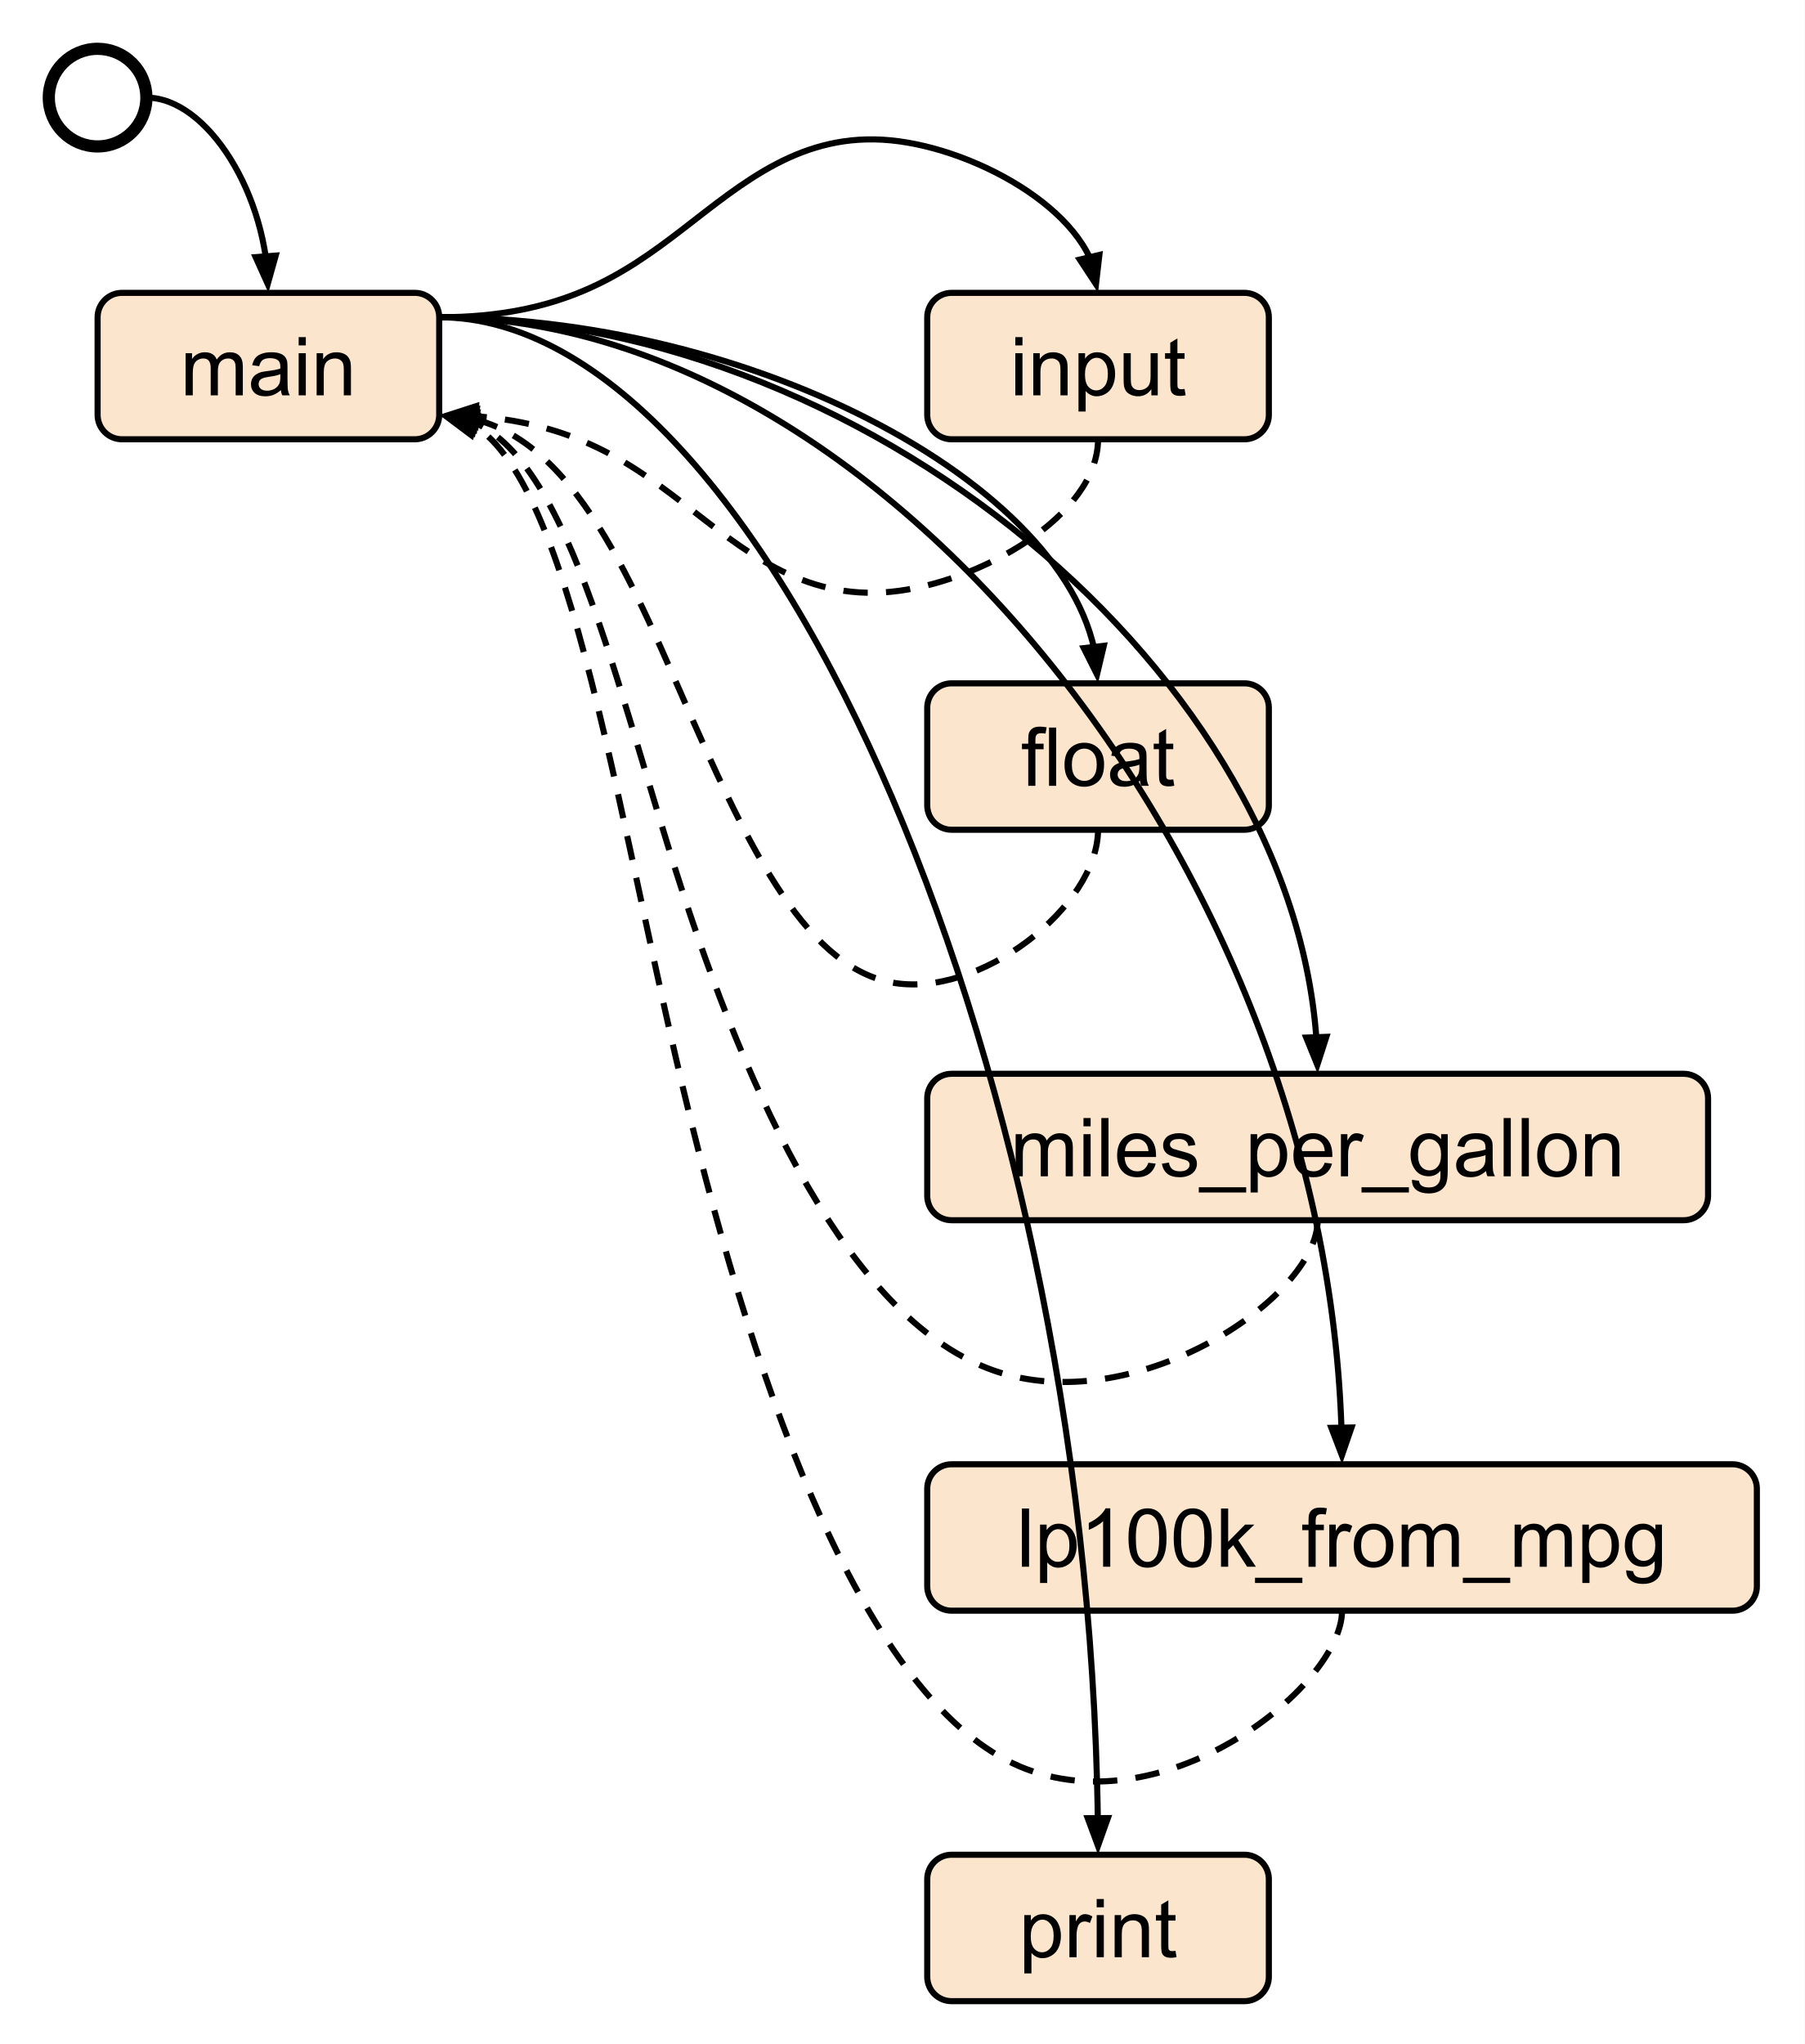
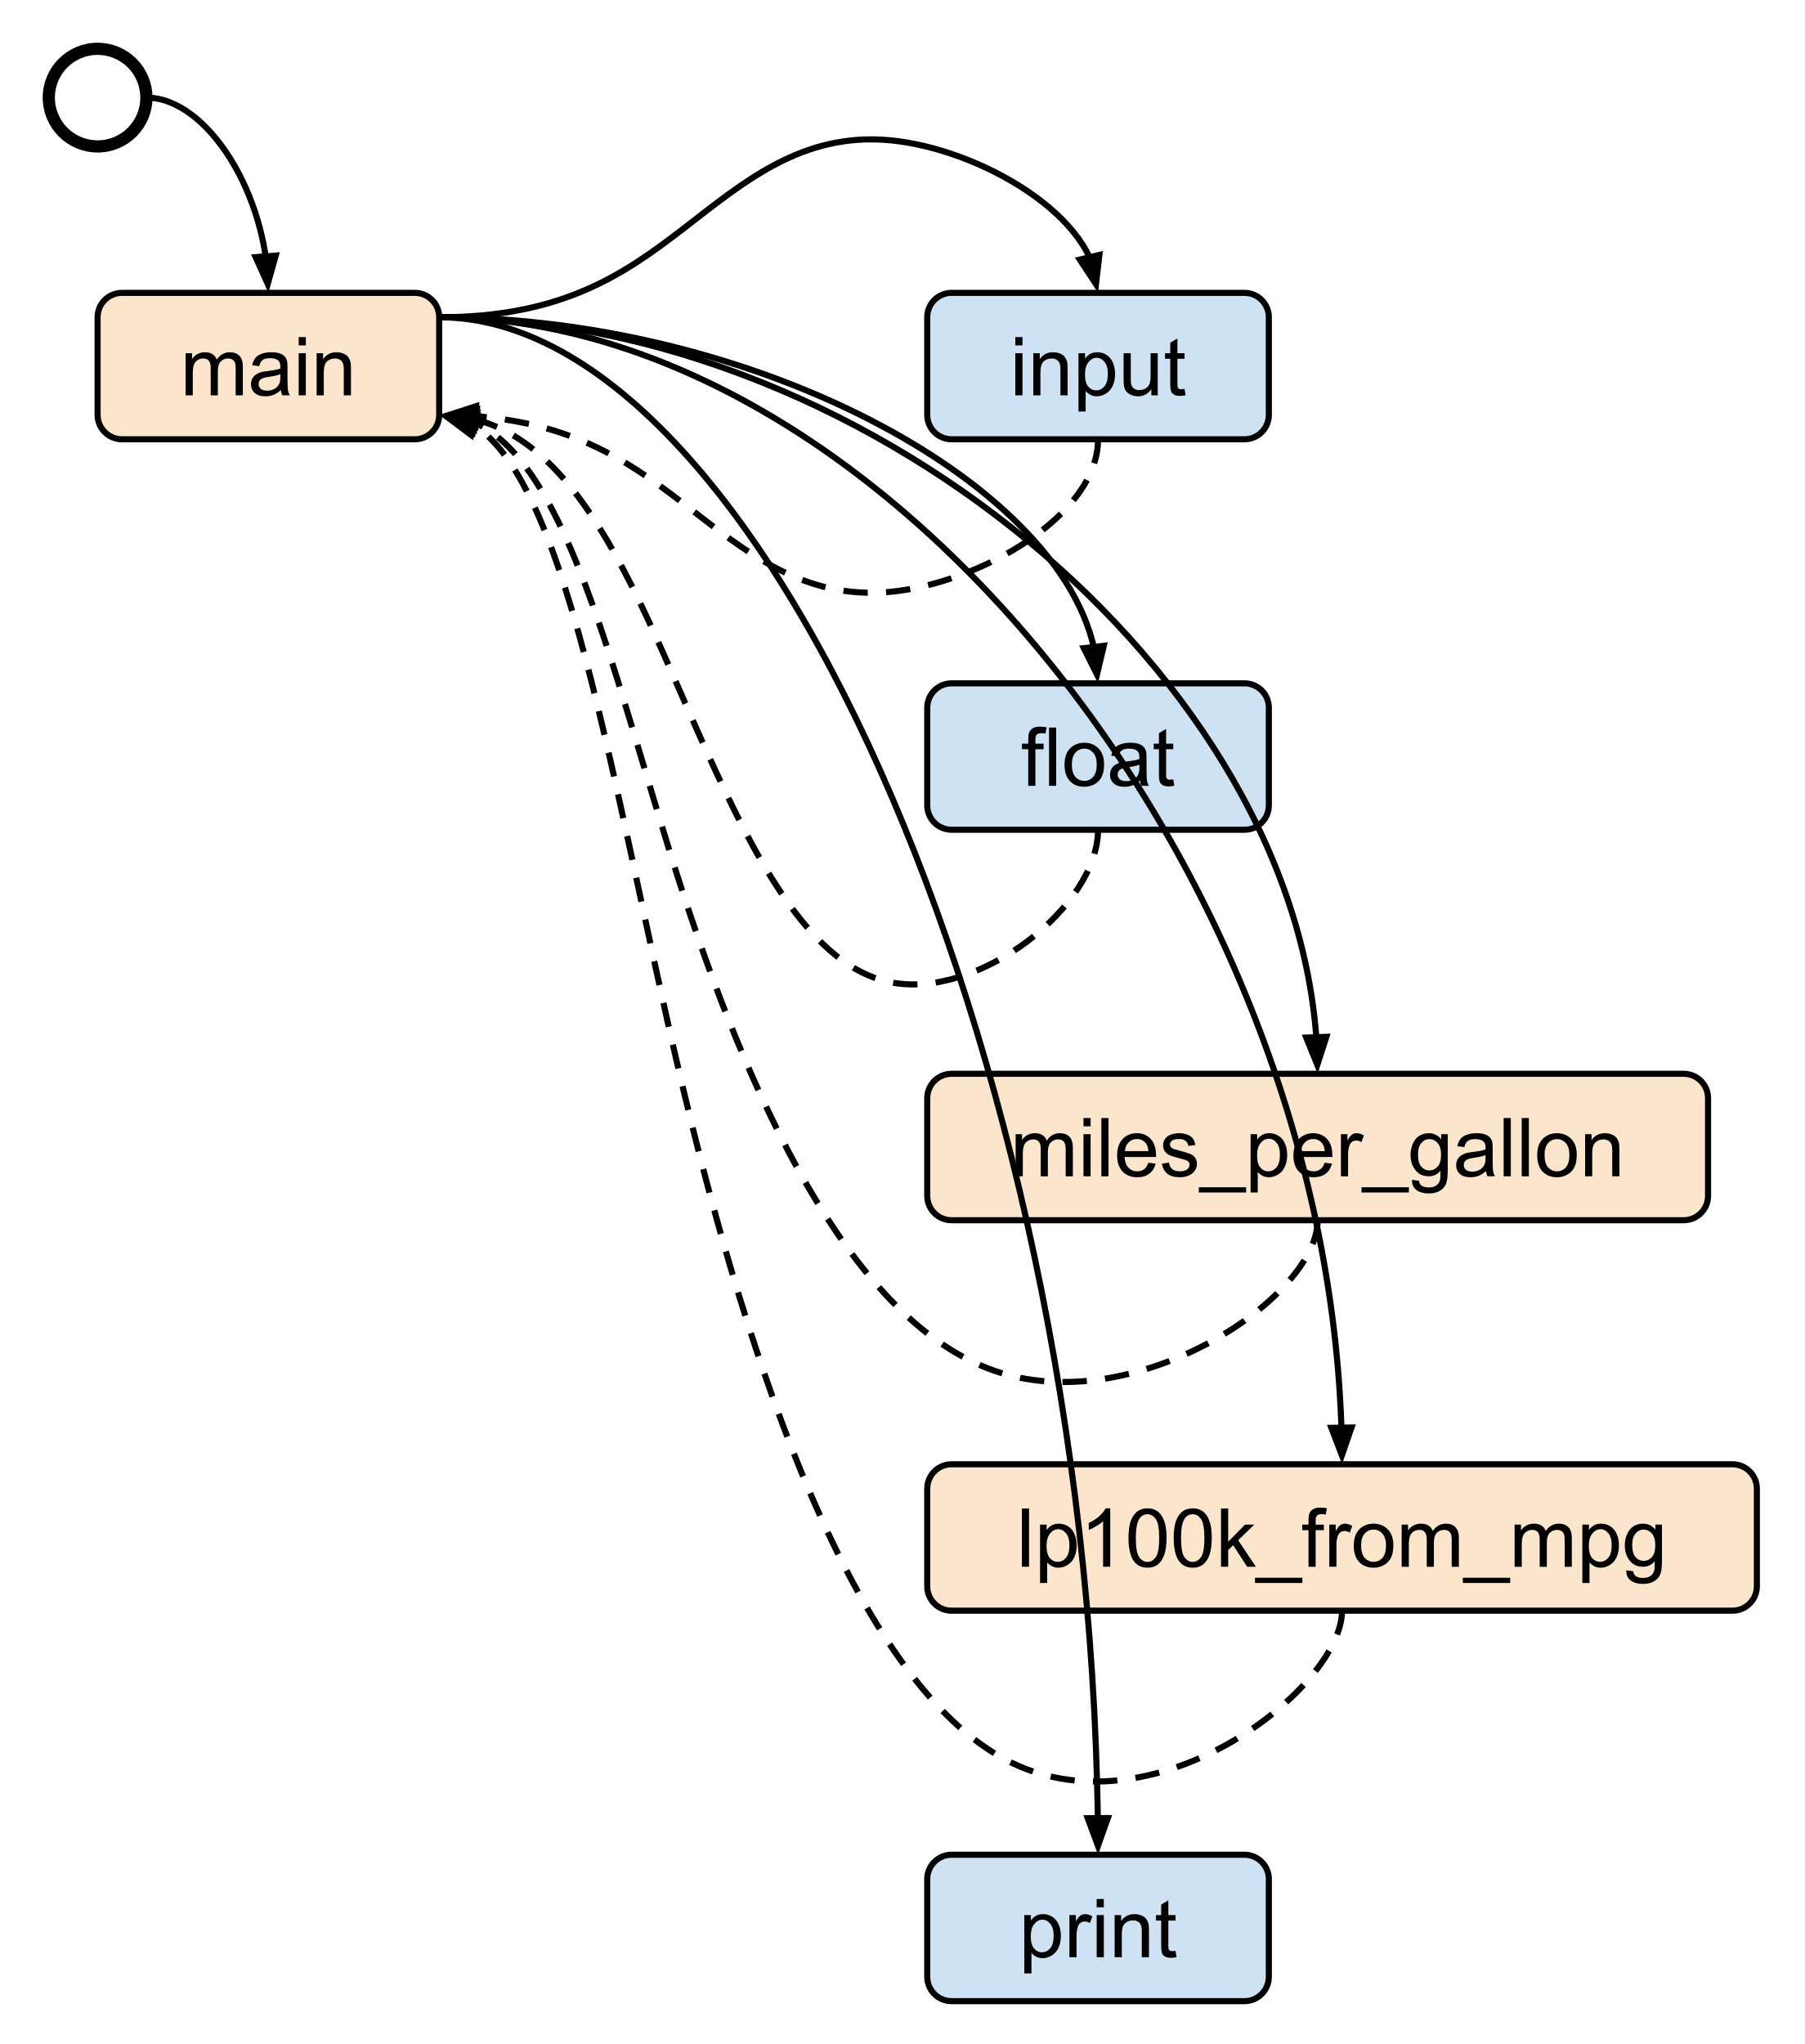
<svg xmlns="http://www.w3.org/2000/svg" version="1.1" viewBox="0.0 0.0 295.85 335.021" fill="none" stroke="none" stroke-linecap="square" stroke-miterlimit="10">
  <clipPath id="p.0">
    <path d="m0 0l295.85 0l0 335.021l-295.85 0l0 -335.021z" clip-rule="nonzero" />
  </clipPath>
  <g clip-path="url(#p.0)">
    <path fill="#ffffff" d="m0 0l295.85 0l0 335.021l-295.85 0z" fill-rule="evenodd" />
    <path fill="#000000" fill-opacity="0.0" d="m16.0 44l0 0c0 -2.209 1.791 -4 4 -4l48 0c1.061 0 2.078 0.421 2.828 1.172c0.75 0.75 1.172 1.768 1.172 2.828l0 16c0 2.209 -1.791 4 -4 4l-48 0c-2.209 0 -4 -1.791 -4 -4z" fill-rule="evenodd" />
    <path fill="#000000" fill-opacity="0.0" d="m16.0 60l0 0c0 -2.209 1.791 -4 4 -4l48 0c1.061 0 2.078 0.421 2.828 1.172c0.75 0.75 1.172 1.768 1.172 2.828l0 16c0 2.209 -1.791 4 -4 4l-48 0c-2.209 0 -4 -1.791 -4 -4z" fill-rule="evenodd" />
    <path fill="#fce5cd" d="m16.0 52l0 0c0 -2.209 1.791 -4 4 -4l48 0c1.061 0 2.078 0.421 2.828 1.172c0.75 0.75 1.172 1.768 1.172 2.828l0 16c0 2.209 -1.791 4 -4 4l-48 0c-2.209 0 -4 -1.791 -4 -4z" fill-rule="evenodd" />
    <path stroke="#000000" stroke-width="1.0" stroke-linejoin="round" stroke-linecap="butt" d="m16.0 52l0 0c0 -2.209 1.791 -4 4 -4l48 0c1.061 0 2.078 0.421 2.828 1.172c0.75 0.75 1.172 1.768 1.172 2.828l0 16c0 2.209 -1.791 4 -4 4l-48 0c-2.209 0 -4 -1.791 -4 -4z" fill-rule="evenodd" />
    <path fill="#000000" d="m30.431 64.8l0 -6.906l1.047 0l0 0.969q0.328 -0.516 0.859 -0.812q0.547 -0.312 1.234 -0.312q0.781 0 1.266 0.312q0.484 0.312 0.688 0.891q0.828 -1.203 2.141 -1.203q1.031 0 1.578 0.578q0.562 0.562 0.562 1.734l0 4.75l-1.172 0l0 -4.359q0 -0.703 -0.125 -1.0q-0.109 -0.312 -0.406 -0.5q-0.297 -0.188 -0.703 -0.188q-0.719 0 -1.203 0.484q-0.484 0.484 -0.484 1.547l0 4.016l-1.172 0l0 -4.484q0 -0.781 -0.297 -1.172q-0.281 -0.391 -0.922 -0.391q-0.5 0 -0.922 0.266q-0.422 0.25 -0.609 0.75q-0.188 0.5 -0.188 1.453l0 3.578l-1.172 0zm15.618 -0.859q-0.656 0.563 -1.266 0.797q-0.594 0.219 -1.281 0.219q-1.141 0 -1.75 -0.547q-0.609 -0.563 -0.609 -1.438q0 -0.5 0.219 -0.922q0.234 -0.422 0.609 -0.672q0.375 -0.25 0.844 -0.391q0.344 -0.078 1.047 -0.172q1.422 -0.172 2.094 -0.406q0 -0.234 0 -0.297q0 -0.719 -0.328 -1.016q-0.453 -0.391 -1.344 -0.391q-0.812 0 -1.219 0.297q-0.391 0.281 -0.578 1.016l-1.141 -0.156q0.156 -0.734 0.516 -1.188q0.359 -0.453 1.031 -0.688q0.672 -0.25 1.562 -0.25q0.891 0 1.438 0.203q0.562 0.203 0.812 0.531q0.266 0.312 0.375 0.797q0.047 0.297 0.047 1.078l0 1.562q0 1.625 0.078 2.062q0.078 0.438 0.297 0.828l-1.219 0q-0.188 -0.359 -0.234 -0.859zm-0.094 -2.609q-0.641 0.266 -1.922 0.438q-0.719 0.109 -1.016 0.25q-0.297 0.125 -0.469 0.375q-0.156 0.25 -0.156 0.547q0 0.469 0.344 0.781q0.359 0.313 1.047 0.313q0.672 0 1.203 -0.297q0.531 -0.297 0.781 -0.812q0.188 -0.391 0.188 -1.172l0 -0.422zm3.006 -4.719l0 -1.359l1.172 0l0 1.359l-1.172 0zm0 8.188l0 -6.906l1.172 0l0 6.906l-1.172 0zm2.945 0l0 -6.906l1.062 0l0 0.984q0.75 -1.141 2.188 -1.141q0.625 0 1.156 0.219q0.531 0.219 0.781 0.594q0.266 0.359 0.375 0.859q0.062 0.328 0.062 1.141l0 4.25l-1.172 0l0 -4.203q0 -0.719 -0.141 -1.062q-0.141 -0.359 -0.484 -0.562q-0.344 -0.219 -0.812 -0.219q-0.75 0 -1.297 0.469q-0.547 0.469 -0.547 1.797l0 3.781l-1.172 0z" fill-rule="nonzero" />
-     <path fill="#fce5cd" d="m152.0 52l0 0c0 -2.209 1.791 -4 4 -4l48 0c1.061 0 2.078 0.421 2.828 1.172c0.75 0.75 1.172 1.768 1.172 2.828l0 16c0 2.209 -1.791 4 -4 4l-48 0c-2.209 0 -4 -1.791 -4 -4z" fill-rule="evenodd" />
+     <path fill="#cfe2f3" d="m152.0 52l0 0c0 -2.209 1.791 -4 4 -4l48 0c1.061 0 2.078 0.421 2.828 1.172c0.75 0.75 1.172 1.768 1.172 2.828l0 16c0 2.209 -1.791 4 -4 4l-48 0c-2.209 0 -4 -1.791 -4 -4z" fill-rule="evenodd" />
    <path stroke="#000000" stroke-width="1.0" stroke-linejoin="round" stroke-linecap="butt" d="m152.0 52l0 0c0 -2.209 1.791 -4 4 -4l48 0c1.061 0 2.078 0.421 2.828 1.172c0.75 0.75 1.172 1.768 1.172 2.828l0 16c0 2.209 -1.791 4 -4 4l-48 0c-2.209 0 -4 -1.791 -4 -4z" fill-rule="evenodd" />
    <path fill="#000000" d="m166.44 56.612l0 -1.359l1.172 0l0 1.359l-1.172 0zm0 8.188l0 -6.906l1.172 0l0 6.906l-1.172 0zm2.945 0l0 -6.906l1.062 0l0 0.984q0.75 -1.141 2.188 -1.141q0.625 0 1.156 0.219q0.531 0.219 0.781 0.594q0.266 0.359 0.375 0.859q0.062 0.328 0.062 1.141l0 4.25l-1.172 0l0 -4.203q0 -0.719 -0.141 -1.062q-0.141 -0.359 -0.484 -0.562q-0.344 -0.219 -0.812 -0.219q-0.75 0 -1.297 0.469q-0.547 0.469 -0.547 1.797l0 3.781l-1.172 0zm7.412 2.656l0 -9.563l1.078 0l0 0.891q0.375 -0.531 0.844 -0.781q0.484 -0.266 1.156 -0.266q0.875 0 1.547 0.453q0.688 0.453 1.031 1.281q0.344 0.828 0.344 1.828q0 1.047 -0.375 1.906q-0.375 0.844 -1.109 1.297q-0.719 0.453 -1.531 0.453q-0.578 0 -1.047 -0.25q-0.469 -0.25 -0.766 -0.625l0 3.375l-1.172 0zm1.062 -6.078q0 1.344 0.531 1.984q0.547 0.625 1.312 0.625q0.781 0 1.344 -0.656q0.562 -0.656 0.562 -2.047q0 -1.312 -0.547 -1.969q-0.547 -0.672 -1.297 -0.672q-0.75 0 -1.328 0.703q-0.578 0.703 -0.578 2.031zm10.881 3.422l0 -1.016q-0.812 1.172 -2.188 1.172q-0.609 0 -1.141 -0.234q-0.531 -0.234 -0.797 -0.578q-0.25 -0.359 -0.359 -0.875q-0.062 -0.344 -0.062 -1.094l0 -4.281l1.172 0l0 3.828q0 0.922 0.062 1.234q0.109 0.469 0.469 0.734q0.359 0.25 0.891 0.25q0.516 0 0.984 -0.266q0.469 -0.266 0.656 -0.734q0.188 -0.469 0.188 -1.344l0 -3.703l1.172 0l0 6.906l-1.047 0zm5.444 -1.047l0.172 1.031q-0.5 0.109 -0.891 0.109q-0.641 0 -1.0 -0.203q-0.344 -0.203 -0.484 -0.531q-0.141 -0.328 -0.141 -1.391l0 -3.969l-0.859 0l0 -0.906l0.859 0l0 -1.719l1.172 -0.703l0 2.422l1.172 0l0 0.906l-1.172 0l0 4.047q0 0.5 0.047 0.641q0.062 0.141 0.203 0.234q0.141 0.078 0.406 0.078q0.203 0 0.516 -0.047z" fill-rule="nonzero" />
-     <path fill="#fce5cd" d="m152.0 116l0 0c0 -2.209 1.791 -4 4 -4l48 0c1.061 0 2.078 0.421 2.828 1.172c0.75 0.75 1.172 1.768 1.172 2.828l0 16c0 2.209 -1.791 4 -4 4l-48 0c-2.209 0 -4 -1.791 -4 -4z" fill-rule="evenodd" />
+     <path fill="#cfe2f3" d="m152.0 116l0 0c0 -2.209 1.791 -4 4 -4l48 0c1.061 0 2.078 0.421 2.828 1.172c0.75 0.75 1.172 1.768 1.172 2.828l0 16c0 2.209 -1.791 4 -4 4l-48 0c-2.209 0 -4 -1.791 -4 -4z" fill-rule="evenodd" />
    <path stroke="#000000" stroke-width="1.0" stroke-linejoin="round" stroke-linecap="butt" d="m152.0 116l0 0c0 -2.209 1.791 -4 4 -4l48 0c1.061 0 2.078 0.421 2.828 1.172c0.75 0.75 1.172 1.768 1.172 2.828l0 16c0 2.209 -1.791 4 -4 4l-48 0c-2.209 0 -4 -1.791 -4 -4z" fill-rule="evenodd" />
    <path fill="#000000" d="m168.56 128.8l0 -6.0l-1.031 0l0 -0.906l1.031 0l0 -0.734q0 -0.703 0.125 -1.047q0.172 -0.453 0.594 -0.734q0.422 -0.281 1.203 -0.281q0.484 0 1.094 0.109l-0.188 1.031q-0.359 -0.062 -0.688 -0.062q-0.531 0 -0.75 0.234q-0.219 0.219 -0.219 0.844l0 0.641l1.344 0l0 0.906l-1.344 0l0 6.0l-1.172 0zm3.406 0l0 -9.547l1.172 0l0 9.547l-1.172 0zm2.539 -3.453q0 -1.922 1.078 -2.844q0.891 -0.766 2.172 -0.766q1.422 0 2.328 0.938q0.906 0.922 0.906 2.578q0 1.328 -0.406 2.094q-0.391 0.766 -1.156 1.188q-0.766 0.422 -1.672 0.422q-1.453 0 -2.359 -0.922q-0.891 -0.938 -0.891 -2.688zm1.203 0q0 1.328 0.578 1.984q0.594 0.656 1.469 0.656q0.875 0 1.453 -0.656q0.578 -0.672 0.578 -2.031q0 -1.281 -0.594 -1.938q-0.578 -0.656 -1.438 -0.656q-0.875 0 -1.469 0.656q-0.578 0.656 -0.578 1.984zm11.162 2.594q-0.656 0.562 -1.266 0.797q-0.594 0.219 -1.281 0.219q-1.141 0 -1.75 -0.547q-0.609 -0.562 -0.609 -1.438q0 -0.5 0.219 -0.922q0.234 -0.422 0.609 -0.672q0.375 -0.25 0.844 -0.391q0.344 -0.078 1.047 -0.172q1.422 -0.172 2.094 -0.406q0 -0.234 0 -0.297q0 -0.719 -0.328 -1.016q-0.453 -0.391 -1.344 -0.391q-0.812 0 -1.219 0.297q-0.391 0.281 -0.578 1.016l-1.141 -0.156q0.156 -0.734 0.516 -1.188q0.359 -0.453 1.031 -0.688q0.672 -0.25 1.562 -0.25q0.891 0 1.438 0.203q0.562 0.203 0.812 0.531q0.266 0.312 0.375 0.797q0.047 0.297 0.047 1.078l0 1.562q0 1.625 0.078 2.062q0.078 0.438 0.297 0.828l-1.219 0q-0.188 -0.359 -0.234 -0.859zm-0.094 -2.609q-0.641 0.266 -1.922 0.438q-0.719 0.109 -1.016 0.25q-0.297 0.125 -0.469 0.375q-0.156 0.25 -0.156 0.547q0 0.469 0.344 0.781q0.359 0.312 1.047 0.312q0.672 0 1.203 -0.297q0.531 -0.297 0.781 -0.812q0.188 -0.391 0.188 -1.172l0 -0.422zm5.553 2.422l0.172 1.031q-0.5 0.109 -0.891 0.109q-0.641 0 -1.0 -0.203q-0.344 -0.203 -0.484 -0.531q-0.141 -0.328 -0.141 -1.391l0 -3.969l-0.859 0l0 -0.906l0.859 0l0 -1.719l1.172 -0.703l0 2.422l1.172 0l0 0.906l-1.172 0l0 4.047q0 0.5 0.047 0.641q0.062 0.141 0.203 0.234q0.141 0.078 0.406 0.078q0.203 0 0.516 -0.047z" fill-rule="nonzero" />
    <path fill="#fce5cd" d="m152.0 180l0 0c0 -2.209 1.791 -4 4 -4l120 0c1.061 0 2.078 0.421 2.828 1.172c0.75 0.75 1.172 1.768 1.172 2.828l0 16c0 2.209 -1.791 4 -4 4l-120 0l0 0c-2.209 0 -4 -1.791 -4 -4z" fill-rule="evenodd" />
    <path stroke="#000000" stroke-width="1.0" stroke-linejoin="round" stroke-linecap="butt" d="m152.0 180l0 0c0 -2.209 1.791 -4 4 -4l120 0c1.061 0 2.078 0.421 2.828 1.172c0.75 0.75 1.172 1.768 1.172 2.828l0 16c0 2.209 -1.791 4 -4 4l-120 0l0 0c-2.209 0 -4 -1.791 -4 -4z" fill-rule="evenodd" />
    <path fill="#000000" d="m166.494 192.8l0 -6.906l1.047 0l0 0.969q0.328 -0.516 0.859 -0.812q0.547 -0.312 1.234 -0.312q0.781 0 1.266 0.312q0.484 0.312 0.688 0.891q0.828 -1.203 2.141 -1.203q1.031 0 1.578 0.578q0.562 0.562 0.562 1.734l0 4.75l-1.172 0l0 -4.359q0 -0.703 -0.125 -1.0q-0.109 -0.312 -0.406 -0.5q-0.297 -0.188 -0.703 -0.188q-0.719 0 -1.203 0.484q-0.484 0.484 -0.484 1.547l0 4.016l-1.172 0l0 -4.484q0 -0.781 -0.297 -1.172q-0.281 -0.391 -0.922 -0.391q-0.5 0 -0.922 0.266q-0.422 0.25 -0.609 0.75q-0.188 0.5 -0.188 1.453l0 3.578l-1.172 0zm11.118 -8.188l0 -1.359l1.172 0l0 1.359l-1.172 0zm0 8.188l0 -6.906l1.172 0l0 6.906l-1.172 0zm2.93 0l0 -9.547l1.172 0l0 9.547l-1.172 0zm7.711 -2.219l1.203 0.141q-0.281 1.062 -1.062 1.656q-0.766 0.578 -1.969 0.578q-1.516 0 -2.406 -0.938q-0.891 -0.938 -0.891 -2.609q0 -1.75 0.891 -2.703q0.906 -0.969 2.344 -0.969q1.391 0 2.266 0.938q0.875 0.938 0.875 2.656q0 0.109 0 0.312l-5.156 0q0.062 1.141 0.641 1.75q0.578 0.594 1.438 0.594q0.656 0 1.109 -0.328q0.453 -0.344 0.719 -1.078zm-3.844 -1.906l3.859 0q-0.078 -0.859 -0.438 -1.297q-0.562 -0.688 -1.453 -0.688q-0.812 0 -1.359 0.547q-0.547 0.531 -0.609 1.438zm6.053 2.062l1.156 -0.188q0.109 0.703 0.547 1.078q0.453 0.359 1.25 0.359q0.812 0 1.203 -0.328q0.391 -0.328 0.391 -0.766q0 -0.391 -0.359 -0.625q-0.234 -0.156 -1.188 -0.391q-1.297 -0.328 -1.797 -0.562q-0.484 -0.25 -0.75 -0.656q-0.25 -0.422 -0.25 -0.938q0 -0.453 0.203 -0.844q0.219 -0.406 0.578 -0.672q0.281 -0.188 0.75 -0.328q0.469 -0.141 1.016 -0.141q0.812 0 1.422 0.234q0.609 0.234 0.906 0.641q0.297 0.391 0.406 1.062l-1.141 0.156q-0.078 -0.531 -0.453 -0.828q-0.375 -0.312 -1.062 -0.312q-0.812 0 -1.156 0.266q-0.344 0.266 -0.344 0.625q0 0.234 0.141 0.422q0.156 0.188 0.453 0.312q0.172 0.062 1.031 0.297q1.25 0.328 1.734 0.547q0.5 0.203 0.781 0.609q0.281 0.406 0.281 1.0q0 0.594 -0.344 1.109q-0.344 0.516 -1.0 0.797q-0.641 0.281 -1.453 0.281q-1.344 0 -2.047 -0.562q-0.703 -0.562 -0.906 -1.656zm6.055 4.719l0 -0.859l7.766 0l0 0.859l-7.766 0zm8.491 0l0 -9.562l1.078 0l0 0.891q0.375 -0.531 0.844 -0.781q0.484 -0.266 1.156 -0.266q0.875 0 1.547 0.453q0.688 0.453 1.031 1.281q0.344 0.828 0.344 1.828q0 1.047 -0.375 1.906q-0.375 0.844 -1.109 1.297q-0.719 0.453 -1.531 0.453q-0.578 0 -1.047 -0.25q-0.469 -0.25 -0.766 -0.625l0 3.375l-1.172 0zm1.062 -6.078q0 1.344 0.531 1.984q0.547 0.625 1.312 0.625q0.781 0 1.344 -0.656q0.562 -0.656 0.562 -2.047q0 -1.312 -0.547 -1.969q-0.547 -0.672 -1.297 -0.672q-0.75 0 -1.328 0.703q-0.578 0.703 -0.578 2.031zm11.084 1.203l1.203 0.141q-0.281 1.062 -1.062 1.656q-0.766 0.578 -1.969 0.578q-1.516 0 -2.406 -0.938q-0.891 -0.938 -0.891 -2.609q0 -1.75 0.891 -2.703q0.906 -0.969 2.344 -0.969q1.391 0 2.266 0.938q0.875 0.938 0.875 2.656q0 0.109 0 0.312l-5.156 0q0.062 1.141 0.641 1.75q0.578 0.594 1.438 0.594q0.656 0 1.109 -0.328q0.453 -0.344 0.719 -1.078zm-3.844 -1.906l3.859 0q-0.078 -0.859 -0.438 -1.297q-0.562 -0.688 -1.453 -0.688q-0.812 0 -1.359 0.547q-0.547 0.531 -0.609 1.438zm6.506 4.125l0 -6.906l1.062 0l0 1.047q0.406 -0.734 0.734 -0.969q0.344 -0.234 0.766 -0.234q0.594 0 1.203 0.375l-0.406 1.078q-0.438 -0.25 -0.859 -0.25q-0.391 0 -0.703 0.234q-0.297 0.234 -0.422 0.641q-0.203 0.625 -0.203 1.359l0 3.625l-1.172 0zm3.376 2.656l0 -0.859l7.766 0l0 0.859l-7.766 0zm8.272 -2.078l1.141 0.156q0.078 0.531 0.406 0.781q0.438 0.312 1.188 0.312q0.812 0 1.25 -0.328q0.453 -0.312 0.609 -0.906q0.094 -0.359 0.078 -1.5q-0.766 0.906 -1.906 0.906q-1.438 0 -2.219 -1.031q-0.781 -1.031 -0.781 -2.469q0 -0.984 0.359 -1.812q0.359 -0.844 1.031 -1.297q0.688 -0.453 1.609 -0.453q1.219 0 2.016 0.984l0 -0.828l1.078 0l0 5.969q0 1.609 -0.328 2.281q-0.328 0.688 -1.047 1.078q-0.703 0.391 -1.75 0.391q-1.234 0 -2.0 -0.562q-0.75 -0.562 -0.734 -1.672zm0.984 -4.156q0 1.359 0.531 1.984q0.547 0.625 1.359 0.625q0.797 0 1.344 -0.625q0.547 -0.625 0.547 -1.953q0 -1.266 -0.562 -1.906q-0.562 -0.641 -1.359 -0.641q-0.766 0 -1.312 0.641q-0.547 0.625 -0.547 1.875zm11.162 2.719q-0.656 0.562 -1.266 0.797q-0.594 0.219 -1.281 0.219q-1.141 0 -1.75 -0.547q-0.609 -0.562 -0.609 -1.438q0 -0.5 0.219 -0.922q0.234 -0.422 0.609 -0.672q0.375 -0.25 0.844 -0.391q0.344 -0.078 1.047 -0.172q1.422 -0.172 2.094 -0.406q0 -0.234 0 -0.297q0 -0.719 -0.328 -1.016q-0.453 -0.391 -1.344 -0.391q-0.812 0 -1.219 0.297q-0.391 0.281 -0.578 1.016l-1.141 -0.156q0.156 -0.734 0.516 -1.188q0.359 -0.453 1.031 -0.688q0.672 -0.25 1.562 -0.25q0.891 0 1.438 0.203q0.562 0.203 0.812 0.531q0.266 0.312 0.375 0.797q0.047 0.297 0.047 1.078l0 1.562q0 1.625 0.078 2.062q0.078 0.438 0.297 0.828l-1.219 0q-0.188 -0.359 -0.234 -0.859zm-0.094 -2.609q-0.641 0.266 -1.922 0.438q-0.719 0.109 -1.016 0.25q-0.297 0.125 -0.469 0.375q-0.156 0.25 -0.156 0.547q0 0.469 0.344 0.781q0.359 0.312 1.047 0.312q0.672 0 1.203 -0.297q0.531 -0.297 0.781 -0.812q0.188 -0.391 0.188 -1.172l0 -0.422zm2.975 3.469l0 -9.547l1.172 0l0 9.547l-1.172 0zm2.961 0l0 -9.547l1.172 0l0 9.547l-1.172 0zm2.539 -3.453q0 -1.922 1.078 -2.844q0.891 -0.766 2.172 -0.766q1.422 0 2.328 0.938q0.906 0.922 0.906 2.578q0 1.328 -0.406 2.094q-0.391 0.766 -1.156 1.188q-0.766 0.422 -1.672 0.422q-1.453 0 -2.359 -0.922q-0.891 -0.938 -0.891 -2.688zm1.203 0q0 1.328 0.578 1.984q0.594 0.656 1.469 0.656q0.875 0 1.453 -0.656q0.578 -0.672 0.578 -2.031q0 -1.281 -0.594 -1.938q-0.578 -0.656 -1.437 -0.656q-0.875 0 -1.469 0.656q-0.578 0.656 -0.578 1.984zm6.647 3.453l0 -6.906l1.062 0l0 0.984q0.75 -1.141 2.188 -1.141q0.625 0 1.156 0.219q0.531 0.219 0.781 0.594q0.266 0.359 0.375 0.859q0.062 0.328 0.062 1.141l0 4.25l-1.172 0l0 -4.203q0 -0.719 -0.141 -1.062q-0.141 -0.359 -0.484 -0.562q-0.344 -0.219 -0.812 -0.219q-0.75 0 -1.297 0.469q-0.547 0.469 -0.547 1.797l0 3.781l-1.172 0z" fill-rule="nonzero" />
    <path fill="#fce5cd" d="m152.0 244l0 0c0 -2.209 1.791 -4 4 -4l128 0c1.061 0 2.078 0.421 2.828 1.172c0.75 0.75 1.172 1.768 1.172 2.828l0 16c0 2.209 -1.791 4 -4 4l-128 0c-2.209 0 -4 -1.791 -4 -4z" fill-rule="evenodd" />
    <path stroke="#000000" stroke-width="1.0" stroke-linejoin="round" stroke-linecap="butt" d="m152.0 244l0 0c0 -2.209 1.791 -4 4 -4l128 0c1.061 0 2.078 0.421 2.828 1.172c0.75 0.75 1.172 1.768 1.172 2.828l0 16c0 2.209 -1.791 4 -4 4l-128 0c-2.209 0 -4 -1.791 -4 -4z" fill-rule="evenodd" />
    <path fill="#000000" d="m167.518 256.8l0 -9.547l1.172 0l0 9.547l-1.172 0zm2.977 2.656l0 -9.562l1.078 0l0 0.891q0.375 -0.531 0.844 -0.781q0.484 -0.266 1.156 -0.266q0.875 0 1.547 0.453q0.688 0.453 1.031 1.281q0.344 0.828 0.344 1.828q0 1.047 -0.375 1.906q-0.375 0.844 -1.109 1.297q-0.719 0.453 -1.531 0.453q-0.578 0 -1.047 -0.25q-0.469 -0.25 -0.766 -0.625l0 3.375l-1.172 0zm1.062 -6.078q0 1.344 0.531 1.984q0.547 0.625 1.312 0.625q0.781 0 1.344 -0.656q0.562 -0.656 0.562 -2.047q0 -1.312 -0.547 -1.969q-0.547 -0.672 -1.297 -0.672q-0.75 0 -1.328 0.703q-0.578 0.703 -0.578 2.031zm10.444 3.422l-1.172 0l0 -7.469q-0.422 0.406 -1.109 0.812q-0.688 0.406 -1.234 0.609l0 -1.141q0.984 -0.453 1.719 -1.109q0.734 -0.672 1.031 -1.281l0.766 0l0 9.578zm2.991 -4.703q0 -1.688 0.344 -2.719q0.359 -1.031 1.047 -1.594q0.688 -0.562 1.719 -0.562q0.781 0 1.359 0.312q0.578 0.297 0.953 0.891q0.375 0.578 0.594 1.422q0.219 0.828 0.219 2.25q0 1.672 -0.359 2.703q-0.344 1.031 -1.031 1.594q-0.672 0.562 -1.734 0.562q-1.375 0 -2.156 -0.984q-0.953 -1.188 -0.953 -3.875zm1.203 0q0 2.344 0.547 3.125q0.562 0.781 1.359 0.781q0.812 0 1.359 -0.781q0.562 -0.781 0.562 -3.125q0 -2.359 -0.562 -3.125q-0.547 -0.781 -1.359 -0.781q-0.812 0 -1.297 0.688q-0.609 0.875 -0.609 3.219zm6.209 0q0 -1.688 0.344 -2.719q0.359 -1.031 1.047 -1.594q0.688 -0.562 1.719 -0.562q0.781 0 1.359 0.312q0.578 0.297 0.953 0.891q0.375 0.578 0.594 1.422q0.219 0.828 0.219 2.25q0 1.672 -0.359 2.703q-0.344 1.031 -1.031 1.594q-0.672 0.562 -1.734 0.562q-1.375 0 -2.156 -0.984q-0.953 -1.188 -0.953 -3.875zm1.203 0q0 2.344 0.547 3.125q0.562 0.781 1.359 0.781q0.812 0 1.359 -0.781q0.562 -0.781 0.562 -3.125q0 -2.359 -0.562 -3.125q-0.547 -0.781 -1.359 -0.781q-0.812 0 -1.297 0.688q-0.609 0.875 -0.609 3.219zm6.553 4.703l0 -9.547l1.172 0l0 5.453l2.766 -2.812l1.516 0l-2.641 2.562l2.906 4.344l-1.438 0l-2.281 -3.531l-0.828 0.797l0 2.734l-1.172 0zm5.57 2.656l0 -0.859l7.766 0l0 0.859l-7.766 0zm8.772 -2.656l0 -6l-1.031 0l0 -0.906l1.031 0l0 -0.734q0 -0.703 0.125 -1.047q0.172 -0.453 0.594 -0.734q0.422 -0.281 1.203 -0.281q0.484 0 1.094 0.109l-0.188 1.031q-0.359 -0.062 -0.688 -0.062q-0.531 0 -0.75 0.234q-0.219 0.219 -0.219 0.844l0 0.641l1.344 0l0 0.906l-1.344 0l0 6l-1.172 0zm3.406 0l0 -6.906l1.062 0l0 1.047q0.406 -0.734 0.734 -0.969q0.344 -0.234 0.766 -0.234q0.594 0 1.203 0.375l-0.406 1.078q-0.438 -0.25 -0.859 -0.25q-0.391 0 -0.703 0.234q-0.297 0.234 -0.422 0.641q-0.203 0.625 -0.203 1.359l0 3.625l-1.172 0zm4.016 -3.453q0 -1.922 1.078 -2.844q0.891 -0.766 2.172 -0.766q1.422 0 2.328 0.938q0.906 0.922 0.906 2.578q0 1.328 -0.406 2.094q-0.391 0.766 -1.156 1.187q-0.766 0.422 -1.672 0.422q-1.453 0 -2.359 -0.922q-0.891 -0.937 -0.891 -2.687zm1.203 0q0 1.328 0.578 1.984q0.594 0.656 1.469 0.656q0.875 0 1.453 -0.656q0.578 -0.672 0.578 -2.031q0 -1.281 -0.594 -1.938q-0.578 -0.656 -1.438 -0.656q-0.875 0 -1.469 0.656q-0.578 0.656 -0.578 1.984zm6.647 3.453l0 -6.906l1.047 0l0 0.969q0.328 -0.516 0.859 -0.812q0.547 -0.312 1.234 -0.312q0.781 0 1.266 0.312q0.484 0.312 0.688 0.891q0.828 -1.203 2.141 -1.203q1.031 0 1.578 0.578q0.562 0.562 0.562 1.734l0 4.75l-1.172 0l0 -4.359q0 -0.703 -0.125 -1.0q-0.109 -0.312 -0.406 -0.5q-0.297 -0.188 -0.703 -0.188q-0.719 0 -1.203 0.484q-0.484 0.484 -0.484 1.547l0 4.016l-1.172 0l0 -4.484q0 -0.781 -0.297 -1.172q-0.281 -0.391 -0.922 -0.391q-0.5 0 -0.922 0.266q-0.422 0.25 -0.609 0.75q-0.188 0.5 -0.188 1.453l0 3.578l-1.172 0zm10.024 2.656l0 -0.859l7.766 0l0 0.859l-7.766 0zm8.491 -2.656l0 -6.906l1.047 0l0 0.969q0.328 -0.516 0.859 -0.812q0.547 -0.312 1.234 -0.312q0.781 0 1.266 0.312q0.484 0.312 0.688 0.891q0.828 -1.203 2.141 -1.203q1.031 0 1.578 0.578q0.562 0.562 0.562 1.734l0 4.75l-1.172 0l0 -4.359q0 -0.703 -0.125 -1.0q-0.109 -0.312 -0.406 -0.5q-0.297 -0.188 -0.703 -0.188q-0.719 0 -1.203 0.484q-0.484 0.484 -0.484 1.547l0 4.016l-1.172 0l0 -4.484q0 -0.781 -0.297 -1.172q-0.281 -0.391 -0.922 -0.391q-0.5 0 -0.922 0.266q-0.422 0.25 -0.609 0.75q-0.188 0.5 -0.188 1.453l0 3.578l-1.172 0zm11.102 2.656l0 -9.562l1.078 0l0 0.891q0.375 -0.531 0.844 -0.781q0.484 -0.266 1.156 -0.266q0.875 0 1.547 0.453q0.688 0.453 1.031 1.281q0.344 0.828 0.344 1.828q0 1.047 -0.375 1.906q-0.375 0.844 -1.109 1.297q-0.719 0.453 -1.531 0.453q-0.578 0 -1.047 -0.25q-0.469 -0.25 -0.766 -0.625l0 3.375l-1.172 0zm1.062 -6.078q0 1.344 0.531 1.984q0.547 0.625 1.312 0.625q0.781 0 1.344 -0.656q0.562 -0.656 0.562 -2.047q0 -1.312 -0.547 -1.969q-0.547 -0.672 -1.297 -0.672q-0.75 0 -1.328 0.703q-0.578 0.703 -0.578 2.031zm6.131 4l1.141 0.156q0.078 0.531 0.406 0.781q0.438 0.312 1.188 0.312q0.812 0 1.25 -0.328q0.453 -0.312 0.609 -0.906q0.094 -0.359 0.078 -1.5q-0.766 0.906 -1.906 0.906q-1.438 0 -2.219 -1.031q-0.781 -1.031 -0.781 -2.469q0 -0.984 0.359 -1.812q0.359 -0.844 1.031 -1.297q0.688 -0.453 1.609 -0.453q1.219 0 2.016 0.984l0 -0.828l1.078 0l0 5.969q0 1.609 -0.328 2.281q-0.328 0.688 -1.047 1.078q-0.703 0.391 -1.75 0.391q-1.234 0 -2.0 -0.562q-0.75 -0.562 -0.734 -1.672zm0.984 -4.156q0 1.359 0.531 1.984q0.547 0.625 1.359 0.625q0.797 0 1.344 -0.625q0.547 -0.625 0.547 -1.953q0 -1.266 -0.562 -1.906q-0.562 -0.641 -1.359 -0.641q-0.766 0 -1.312 0.641q-0.547 0.625 -0.547 1.875z" fill-rule="nonzero" />
    <path fill="#000000" fill-opacity="0.0" d="m72.0 52.0c20 0 30.133 -6.9 40 -14.5c9.867 -7.6 19.467 -15.9 34 -14.5c14.533 1.4 34 12.5 34 25.0" fill-rule="evenodd" />
    <path stroke="#000000" stroke-width="1.0" stroke-linejoin="round" stroke-linecap="butt" d="m72.0 52.0c20 0 30.133 -6.9 40 -14.5c9.867 -7.6 19.467 -15.9 34 -14.5c7.267 0.7 15.767 3.825 22.45 8.338c3.342 2.256 6.229 4.859 8.281 7.68c0.513 0.705 0.974 1.424 1.376 2.154c0.101 0.183 0.198 0.366 0.291 0.55c0.047 0.092 0.092 0.184 0.137 0.276l0.078 0.165" fill-rule="evenodd" />
    <path fill="#000000" stroke="#000000" stroke-width="1.0" stroke-linecap="butt" d="m177.007 42.544l2.655 4.034l0.559 -4.797z" fill-rule="evenodd" />
    <path fill="#000000" fill-opacity="0.0" d="m180.0 72.0c0 12.5 -19.467 23.6 -34 25.0c-14.533 1.4 -24.133 -6.9 -34 -14.5c-9.867 -7.6 -20 -14.5 -40 -14.5" fill-rule="evenodd" />
    <path stroke="#000000" stroke-width="1.0" stroke-linejoin="round" stroke-linecap="butt" stroke-dasharray="4.0,3.0" d="m180.0 72.0c0 12.5 -19.467 23.6 -34 25.0c-14.533 1.4 -24.133 -6.9 -34 -14.5c-4.933 -3.8 -9.933 -7.425 -16.2 -10.1c-3.133 -1.338 -6.583 -2.438 -10.5 -3.203c-1.958 -0.383 -4.033 -0.682 -6.244 -0.886c-0.276 -0.025 -0.555 -0.049 -0.835 -0.072l-0.225 -0.017" fill-rule="evenodd" />
    <path fill="#000000" stroke="#000000" stroke-width="1.0" stroke-linecap="butt" d="m78.057 66.572l-4.596 1.482l4.474 1.819z" fill-rule="evenodd" />
    <path fill="#000000" fill-opacity="0.0" d="m72.0 52.0c54.0 0 108.0 30.0 108.0 60.0" fill-rule="evenodd" />
    <path stroke="#000000" stroke-width="1.0" stroke-linejoin="round" stroke-linecap="butt" d="m72.0 52.0c27.0 0 54.0 7.5 74.25 18.75c10.125 5.625 18.562 12.188 24.469 19.219c2.953 3.516 5.273 7.148 6.855 10.84c0.396 0.923 0.745 1.849 1.046 2.779c0.151 0.465 0.29 0.93 0.416 1.396c0.063 0.233 0.124 0.466 0.181 0.699c0.029 0.117 0.056 0.233 0.084 0.35l0.002 0.008" fill-rule="evenodd" />
    <path fill="#000000" stroke="#000000" stroke-width="1.0" stroke-linecap="butt" d="m177.663 106.232l2.167 4.316l1.114 -4.699z" fill-rule="evenodd" />
    <path fill="#000000" fill-opacity="0.0" d="m72.0 52.0c72.0 0 144.0 62.0 144.0 124.0" fill-rule="evenodd" />
    <path stroke="#000000" stroke-width="1.0" stroke-linejoin="round" stroke-linecap="butt" d="m72.0 52.0c36.0 0 72.0 15.5 99.0 38.75c13.5 11.625 24.75 25.188 32.625 39.719c3.938 7.266 7.031 14.773 9.141 22.402c1.055 3.814 1.863 7.659 2.408 11.519c0.136 0.965 0.256 1.931 0.359 2.898c0.051 0.483 0.099 0.967 0.142 1.45c0.022 0.242 0.042 0.484 0.061 0.726l0.041 0.54" fill-rule="evenodd" />
    <path fill="#000000" stroke="#000000" stroke-width="1.0" stroke-linecap="butt" d="m214.127 170.065l1.819 4.474l1.482 -4.596z" fill-rule="evenodd" />
    <path fill="#000000" fill-opacity="0.0" d="m72.0 52.0c74.0 0 148.0 94.0 148.0 188.0" fill-rule="evenodd" />
    <path stroke="#000000" stroke-width="1.0" stroke-linejoin="round" stroke-linecap="butt" d="m72.0 52.0c37.0 0 74.0 23.5 101.75 58.75c13.875 17.625 25.438 38.188 33.531 60.219c4.047 11.016 7.227 22.398 9.395 33.965c1.084 5.783 1.915 11.612 2.475 17.464c0.28 2.926 0.492 5.858 0.635 8.792c0.036 0.734 0.067 1.467 0.094 2.201l0.02 0.609" fill-rule="evenodd" />
    <path fill="#000000" stroke="#000000" stroke-width="1.0" stroke-linecap="butt" d="m218.248 234.029l1.728 4.51l1.575 -4.565z" fill-rule="evenodd" />
    <path fill="#000000" fill-opacity="0.0" d="m216.0 200.0c0 12.5 -29.067 32.133 -52 24.999c-22.933 -7.133 -39.733 -41.033 -52 -78.5c-12.267 -37.467 -20 -78.5 -40 -78.5" fill-rule="evenodd" />
    <path stroke="#000000" stroke-width="1.0" stroke-linejoin="round" stroke-linecap="butt" stroke-dasharray="4.0,3.0" d="m216.0 200.0c0 12.5 -29.067 32.133 -52 24.999c-22.933 -7.133 -39.733 -41.033 -52 -78.5c-6.133 -18.733 -11.133 -38.358 -17.1 -53.3c-2.983 -7.471 -6.208 -13.771 -9.938 -18.203c-1.865 -2.216 -3.855 -3.965 -6.005 -5.161c-0.269 -0.149 -0.54 -0.29 -0.814 -0.422l-0.283 -0.131" fill-rule="evenodd" />
    <path fill="#000000" stroke="#000000" stroke-width="1.0" stroke-linecap="butt" d="m78.214 67.67l-4.786 0.643l4.08 2.584z" fill-rule="evenodd" />
    <path fill="#000000" fill-opacity="0.0" d="m180.0 136.0c0 12.5 -19.467 27.867 -34 25c-14.533 -2.867 -24.133 -23.967 -34 -46.5c-9.867 -22.533 -20 -46.5 -40 -46.5" fill-rule="evenodd" />
    <path stroke="#000000" stroke-width="1.0" stroke-linejoin="round" stroke-linecap="butt" stroke-dasharray="4.0,3.0" d="m180.0 136.0c0 12.5 -19.467 27.867 -34 25c-14.533 -2.867 -24.133 -23.967 -34 -46.5c-4.933 -11.267 -9.933 -22.892 -16.2 -31.7c-3.133 -4.404 -6.583 -8.104 -10.5 -10.703c-1.958 -1.299 -4.033 -2.324 -6.244 -3.023c-0.276 -0.087 -0.555 -0.17 -0.835 -0.247l-0.269 -0.071" fill-rule="evenodd" />
    <path fill="#000000" stroke="#000000" stroke-width="1.0" stroke-linecap="butt" d="m78.16 67.117l-4.71 1.067l4.294 2.21z" fill-rule="evenodd" />
    <path fill="#ffffff" d="m8.0 16.0l0 0c0 -4.418 3.582 -8.0 8.0 -8.0l0 0c2.122 0 4.157 0.843 5.657 2.343c1.5 1.5 2.343 3.535 2.343 5.657l0 0c0 4.418 -3.582 8.0 -8.0 8.0l0 0c-4.418 0 -8.0 -3.582 -8.0 -8.0z" fill-rule="evenodd" />
    <path stroke="#000000" stroke-width="2.0" stroke-linejoin="round" stroke-linecap="butt" d="m8.0 16.0l0 0c0 -4.418 3.582 -8.0 8.0 -8.0l0 0c2.122 0 4.157 0.843 5.657 2.343c1.5 1.5 2.343 3.535 2.343 5.657l0 0c0 4.418 -3.582 8.0 -8.0 8.0l0 0c-4.418 0 -8.0 -3.582 -8.0 -8.0z" fill-rule="evenodd" />
    <path fill="#000000" fill-opacity="0.0" d="m24.0 16.0c10.0 0 20.0 16.0 20.0 32.0" fill-rule="evenodd" />
    <path stroke="#000000" stroke-width="1.0" stroke-linejoin="round" stroke-linecap="butt" d="m24.0 16.0c5.0 0 10.0 4.0 13.75 10.0c1.875 3.0 3.438 6.5 4.531 10.25c0.273 0.938 0.518 1.891 0.73 2.855c0.106 0.482 0.204 0.968 0.294 1.456c0.045 0.244 0.088 0.488 0.129 0.733l0.114 0.723" fill-rule="evenodd" />
    <path fill="#000000" stroke="#000000" stroke-width="1.0" stroke-linecap="butt" d="m41.901 42.141l1.989 4.401l1.306 -4.65z" fill-rule="evenodd" />
-     <path fill="#fce5cd" d="m152.0 308l0 0c0 -2.209 1.791 -4 4 -4l48 0c1.061 0 2.078 0.421 2.828 1.172c0.75 0.75 1.172 1.768 1.172 2.828l0 16c0 2.209 -1.791 4 -4 4l-48 0c-2.209 0 -4 -1.791 -4 -4z" fill-rule="evenodd" />
+     <path fill="#cfe2f3" d="m152.0 308l0 0c0 -2.209 1.791 -4 4 -4l48 0c1.061 0 2.078 0.421 2.828 1.172c0.75 0.75 1.172 1.768 1.172 2.828l0 16c0 2.209 -1.791 4 -4 4l-48 0c-2.209 0 -4 -1.791 -4 -4z" fill-rule="evenodd" />
    <path stroke="#000000" stroke-width="1.0" stroke-linejoin="round" stroke-linecap="butt" d="m152.0 308l0 0c0 -2.209 1.791 -4 4 -4l48 0c1.061 0 2.078 0.421 2.828 1.172c0.75 0.75 1.172 1.768 1.172 2.828l0 16c0 2.209 -1.791 4 -4 4l-48 0c-2.209 0 -4 -1.791 -4 -4z" fill-rule="evenodd" />
    <path fill="#000000" d="m167.911 323.456l0 -9.562l1.078 0l0 0.891q0.375 -0.531 0.844 -0.781q0.484 -0.266 1.156 -0.266q0.875 0 1.547 0.453q0.688 0.453 1.031 1.281q0.344 0.828 0.344 1.828q0 1.047 -0.375 1.906q-0.375 0.844 -1.109 1.297q-0.719 0.453 -1.531 0.453q-0.578 0 -1.047 -0.25q-0.469 -0.25 -0.766 -0.625l0 3.375l-1.172 0zm1.062 -6.078q0 1.344 0.531 1.984q0.547 0.625 1.312 0.625q0.781 0 1.344 -0.656q0.562 -0.656 0.562 -2.047q0 -1.312 -0.547 -1.969q-0.547 -0.672 -1.297 -0.672q-0.75 0 -1.328 0.703q-0.578 0.703 -0.578 2.031zm6.334 3.422l0 -6.906l1.062 0l0 1.047q0.406 -0.734 0.734 -0.969q0.344 -0.234 0.766 -0.234q0.594 0 1.203 0.375l-0.406 1.078q-0.438 -0.25 -0.859 -0.25q-0.391 0 -0.703 0.234q-0.297 0.234 -0.422 0.641q-0.203 0.625 -0.203 1.359l0 3.625l-1.172 0zm4.47 -8.188l0 -1.359l1.172 0l0 1.359l-1.172 0zm0 8.188l0 -6.906l1.172 0l0 6.906l-1.172 0zm2.945 0l0 -6.906l1.062 0l0 0.984q0.75 -1.141 2.188 -1.141q0.625 0 1.156 0.219q0.531 0.219 0.781 0.594q0.266 0.359 0.375 0.859q0.062 0.328 0.062 1.141l0 4.25l-1.172 0l0 -4.203q0 -0.719 -0.141 -1.062q-0.141 -0.359 -0.484 -0.562q-0.344 -0.219 -0.812 -0.219q-0.75 0 -1.297 0.469q-0.547 0.469 -0.547 1.797l0 3.781l-1.172 0zm9.975 -1.047l0.172 1.031q-0.5 0.109 -0.891 0.109q-0.641 0 -1.0 -0.203q-0.344 -0.203 -0.484 -0.531q-0.141 -0.328 -0.141 -1.391l0 -3.969l-0.859 0l0 -0.906l0.859 0l0 -1.719l1.172 -0.703l0 2.422l1.172 0l0 0.906l-1.172 0l0 4.047q0 0.5 0.047 0.641q0.062 0.141 0.203 0.234q0.141 0.078 0.406 0.078q0.203 0 0.516 -0.047z" fill-rule="nonzero" />
    <path fill="#000000" fill-opacity="0.0" d="m72.0 52.0c54.0 0 108.0 126.0 108.0 252.0" fill-rule="evenodd" />
    <path stroke="#000000" stroke-width="1.0" stroke-linejoin="round" stroke-linecap="butt" d="m72.0 52.0c27.0 0 54.0 31.5 74.25 78.75c10.125 23.625 18.562 51.188 24.469 80.719c2.953 14.766 5.273 30.023 6.855 45.527c0.791 7.752 1.397 15.565 1.806 23.41c0.204 3.922 0.359 7.852 0.463 11.786c0.026 0.983 0.049 1.967 0.068 2.951c0.01 0.492 0.019 0.984 0.027 1.476l0.021 1.382" fill-rule="evenodd" />
    <path fill="#000000" stroke="#000000" stroke-width="1.0" stroke-linecap="butt" d="m178.308 298.011l1.683 4.527l1.621 -4.549z" fill-rule="evenodd" />
    <path fill="#000000" fill-opacity="0.0" d="m220.0 264.0c0 12.5 -30.133 36.4 -54 25c-23.867 -11.4 -41.467 -58.1 -54 -110.5c-12.533 -52.4 -20 -110.5 -40 -110.5" fill-rule="evenodd" />
    <path stroke="#000000" stroke-width="1.0" stroke-linejoin="round" stroke-linecap="butt" stroke-dasharray="4.0,3.0" d="m220.0 264.0c0 12.5 -30.133 36.4 -54 25c-23.867 -11.4 -41.467 -58.1 -54 -110.5c-6.267 -26.2 -11.267 -53.825 -17.2 -74.9c-2.967 -10.537 -6.167 -19.437 -9.875 -25.703c-1.854 -3.133 -3.835 -5.607 -5.978 -7.298c-0.268 -0.211 -0.538 -0.411 -0.811 -0.597c-0.068 -0.047 -0.137 -0.093 -0.205 -0.138l-0.189 -0.122" fill-rule="evenodd" />
    <path fill="#000000" stroke="#000000" stroke-width="1.0" stroke-linecap="butt" d="m78.221 68.162l-4.822 0.263l3.863 2.898z" fill-rule="evenodd" />
  </g>
</svg>
